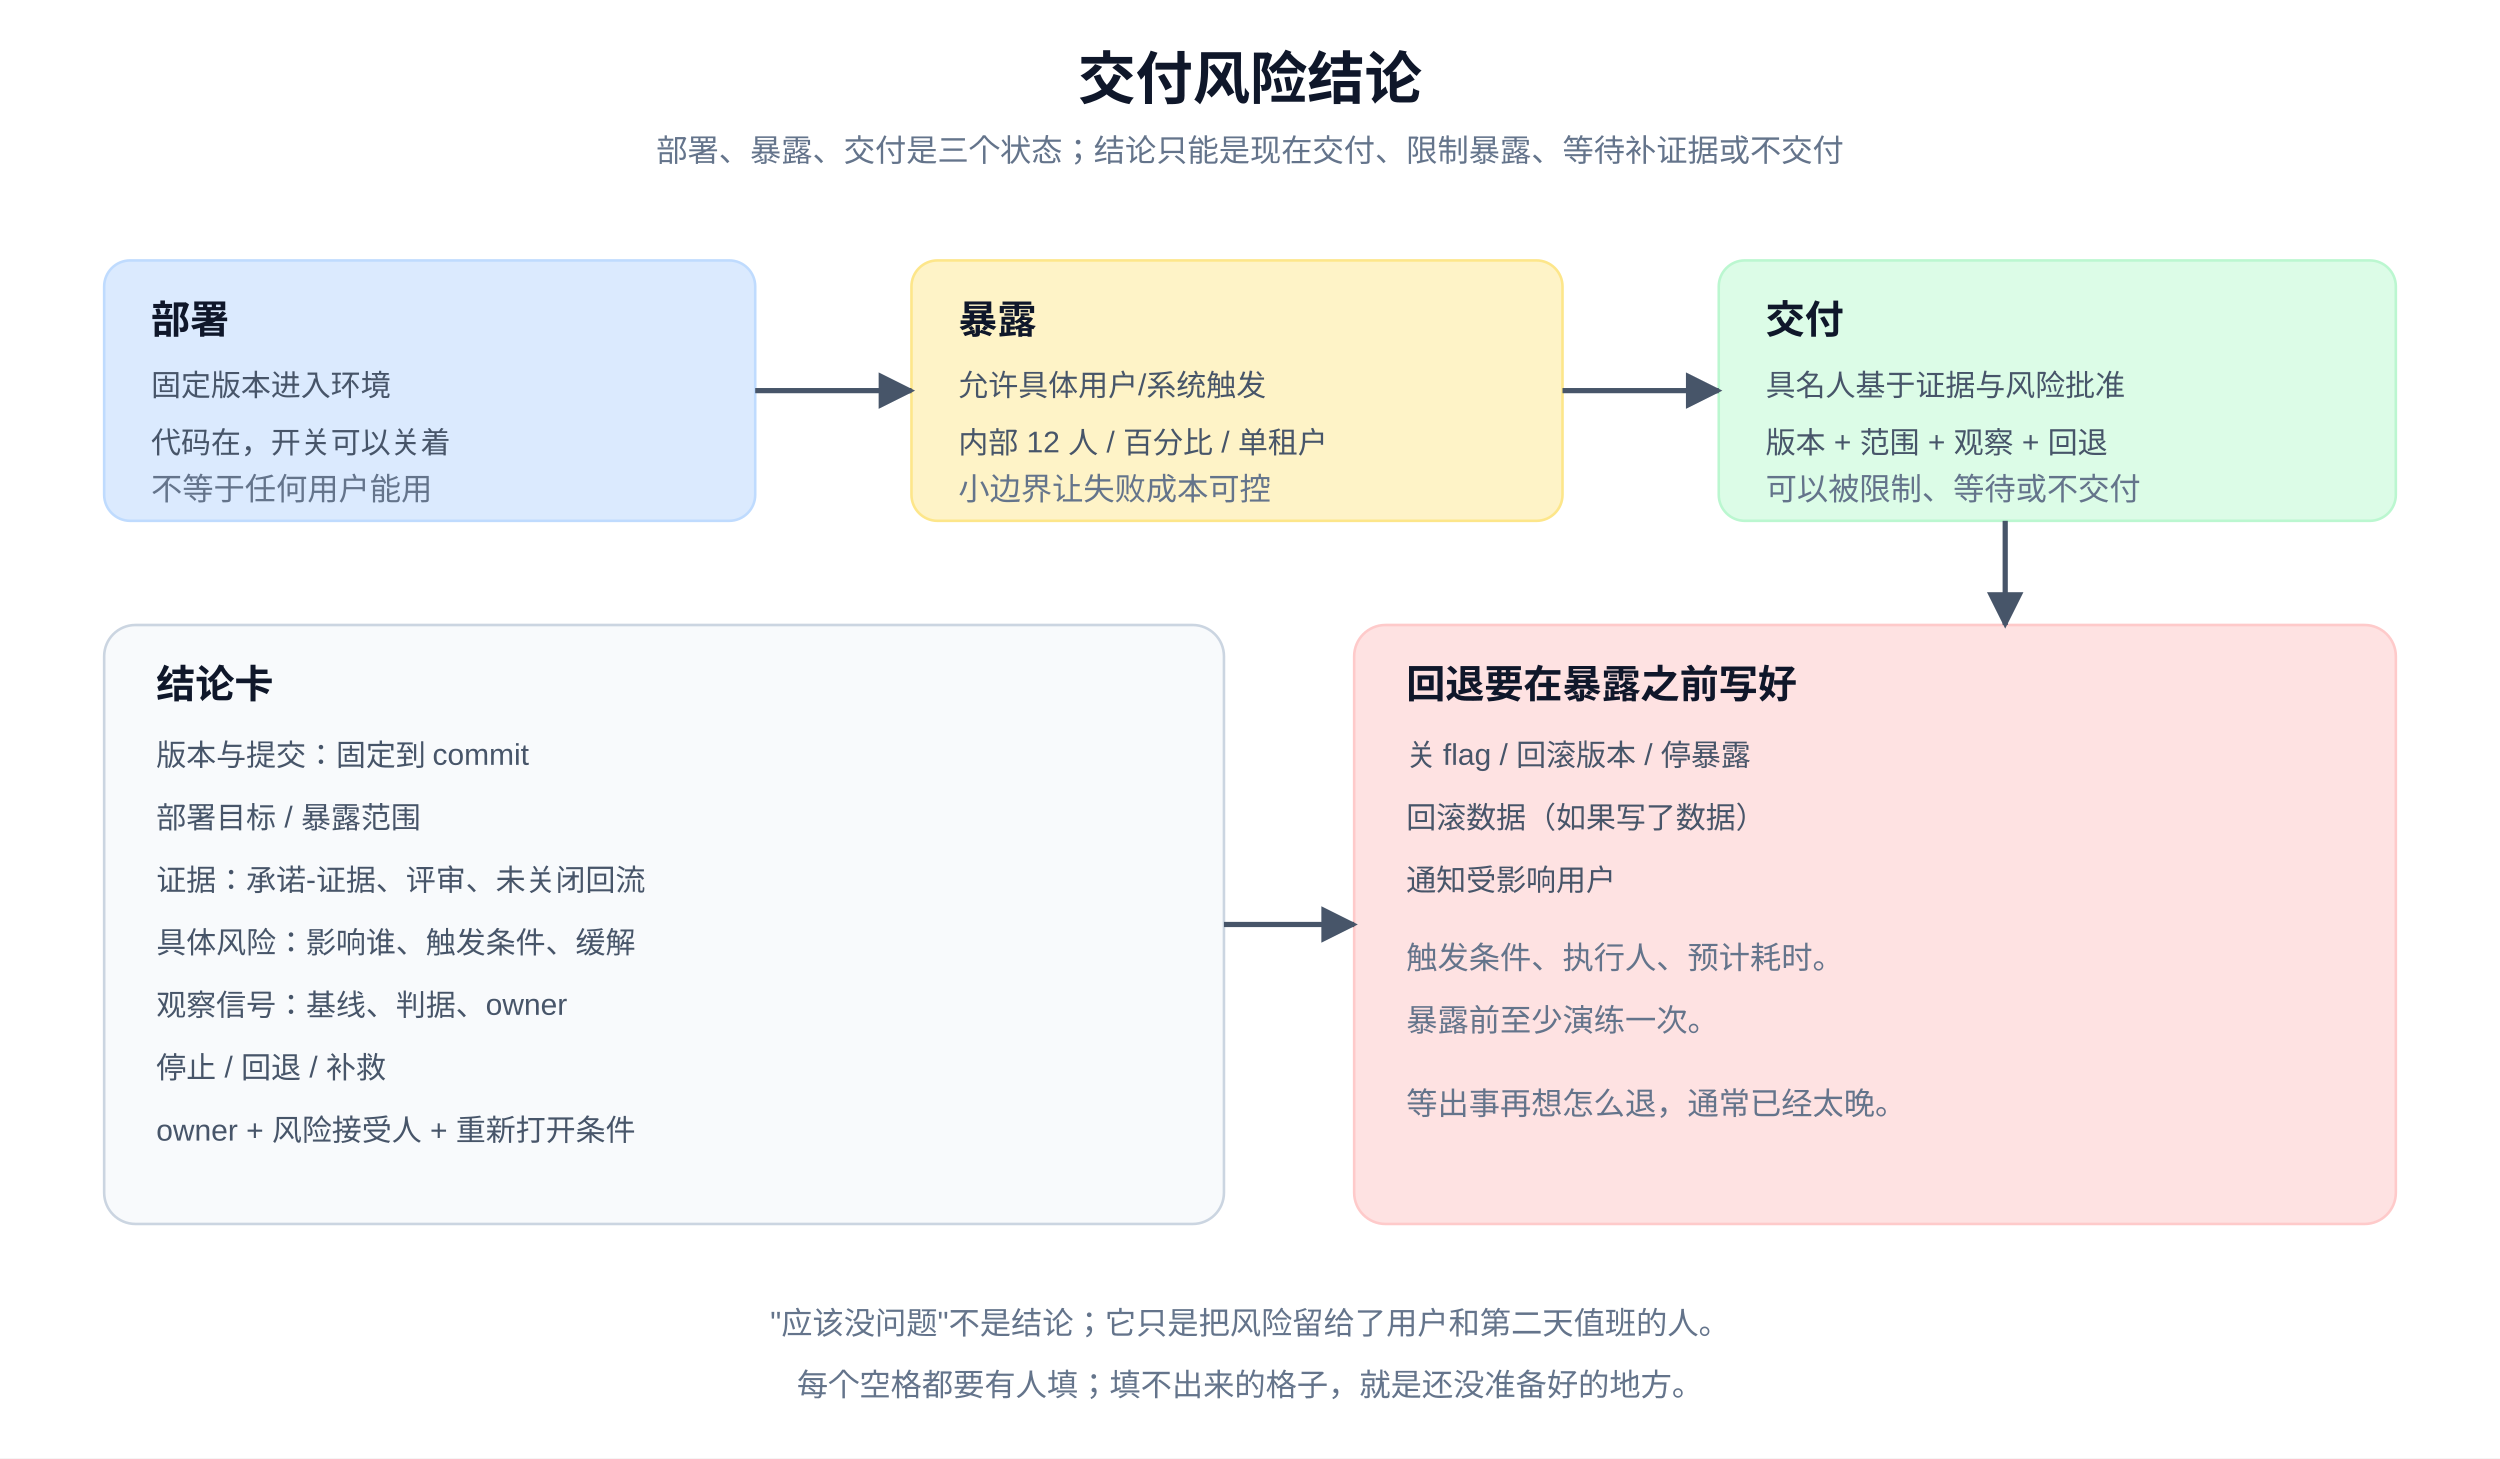
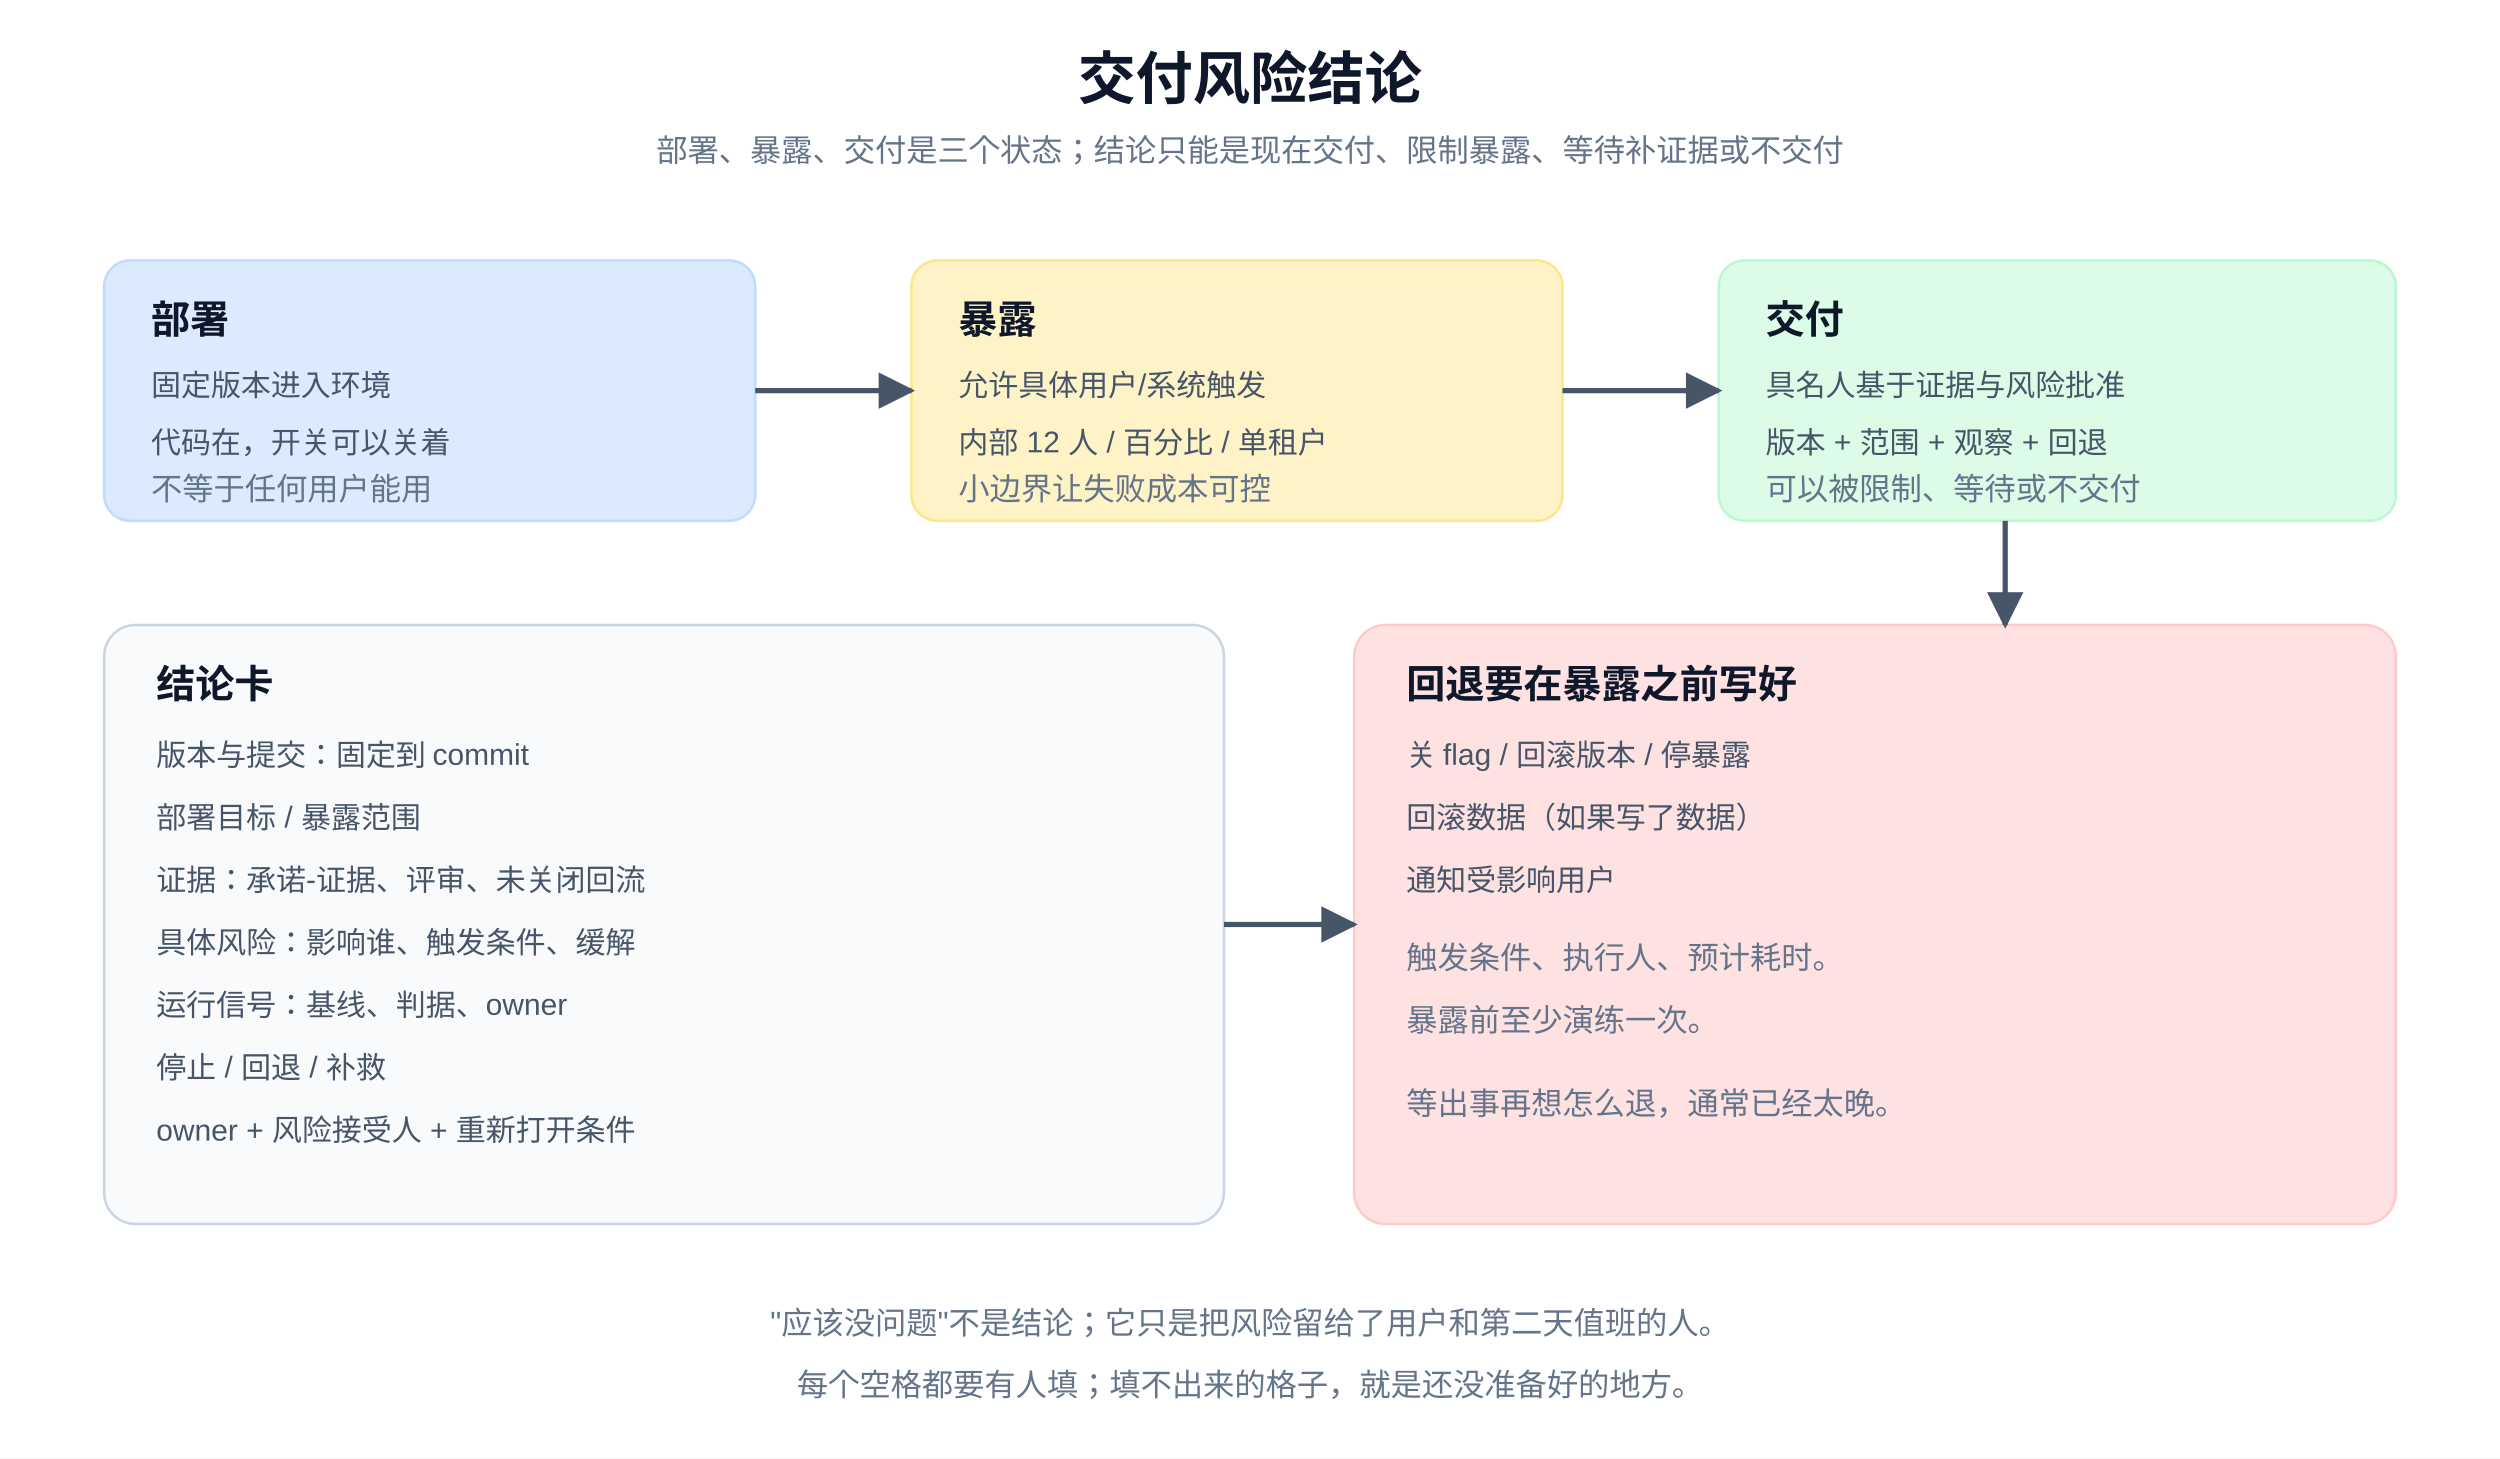
<svg xmlns="http://www.w3.org/2000/svg" viewBox="0 0 960 560" width="960" height="560" role="img" aria-label="交付风险结论：版本、暴露范围、证据、风险、信号、回退与 owner">
  <defs>
    <marker id="arrow" viewBox="0 0 10 10" refX="9" refY="5" markerWidth="7" markerHeight="7" orient="auto-start-reverse">
      <path d="M 0 0 L 10 5 L 0 10 z" fill="#475569" />
    </marker>
    <style>
      .t { font-family: -apple-system, "PingFang SC", "Helvetica Neue", Arial, sans-serif; }
      .h { font-size: 22px; font-weight: 700; fill: #0f172a; }
      .s { font-size: 12px; fill: #64748b; }
      .bt { font-size: 15px; font-weight: 700; fill: #0f172a; }
      .bs { font-size: 11.5px; fill: #475569; }
    </style>
  </defs>
  <rect width="960" height="560" fill="#ffffff" />
  <text x="480" y="38" text-anchor="middle" class="t h">交付风险结论</text>
  <text x="480" y="62" text-anchor="middle" class="t s">部署、暴露、交付是三个状态；结论只能是现在交付、限制暴露、等待补证据或不交付</text>
  <rect x="40" y="100" width="250" height="100" rx="10" fill="#dbeafe" stroke="#bfdbfe" />
  <text x="58" y="128" class="t bt">部署</text>
  <text x="58" y="152" class="t bs">固定版本进入环境</text>
  <text x="58" y="174" class="t bs">代码在，开关可以关着</text>
  <text x="58" y="192" class="t s">不等于任何用户能用</text>
  <rect x="350" y="100" width="250" height="100" rx="10" fill="#fef3c7" stroke="#fde68a" />
  <text x="368" y="128" class="t bt">暴露</text>
  <text x="368" y="152" class="t bs">允许具体用户/系统触发</text>
  <text x="368" y="174" class="t bs">内部 12 人 / 百分比 / 单租户</text>
  <text x="368" y="192" class="t s">小边界让失败成本可控</text>
  <rect x="660" y="100" width="260" height="100" rx="10" fill="#dcfce7" stroke="#bbf7d0" />
  <text x="678" y="128" class="t bt">交付</text>
  <text x="678" y="152" class="t bs">具名人基于证据与风险批准</text>
  <text x="678" y="174" class="t bs">版本 + 范围 + 观察 + 回退</text>
  <text x="678" y="192" class="t s">可以被限制、等待或不交付</text>
  <line x1="290" y1="150" x2="350" y2="150" stroke="#475569" stroke-width="2" marker-end="url(#arrow)" />
  <line x1="600" y1="150" x2="660" y2="150" stroke="#475569" stroke-width="2" marker-end="url(#arrow)" />
  <rect x="40" y="240" width="430" height="230" rx="12" fill="#f8fafc" stroke="#cbd5e1" />
  <text x="60" y="268" class="t bt">结论卡</text>
  <text x="60" y="294" class="t bs">版本与提交：固定到 commit</text>
  <text x="60" y="318" class="t bs">部署目标 / 暴露范围</text>
  <text x="60" y="342" class="t bs">证据：承诺-证据、评审、未关闭回流</text>
  <text x="60" y="366" class="t bs">具体风险：影响谁、触发条件、缓解</text>
-   <text x="60" y="390" class="t bs">观察信号：基线、判据、owner</text>
+   <text x="60" y="390" class="t bs">运行信号：基线、判据、owner</text>
  <text x="60" y="414" class="t bs">停止 / 回退 / 补救</text>
  <text x="60" y="438" class="t bs">owner + 风险接受人 + 重新打开条件</text>
  <rect x="520" y="240" width="400" height="230" rx="12" fill="#fee2e2" stroke="#fecaca" />
  <text x="540" y="268" class="t bt">回退要在暴露之前写好</text>
  <text x="540" y="294" class="t bs">关 flag / 回滚版本 / 停暴露</text>
  <text x="540" y="318" class="t bs">回滚数据（如果写了数据）</text>
  <text x="540" y="342" class="t bs">通知受影响用户</text>
  <text x="540" y="372" class="t s">触发条件、执行人、预计耗时。</text>
  <text x="540" y="396" class="t s">暴露前至少演练一次。</text>
  <text x="540" y="428" class="t s">等出事再想怎么退，通常已经太晚。</text>
  <line x1="770" y1="200" x2="770" y2="240" stroke="#475569" stroke-width="2" marker-end="url(#arrow)" />
  <line x1="470" y1="355" x2="520" y2="355" stroke="#475569" stroke-width="2" marker-end="url(#arrow)" />
  <text x="480" y="512" text-anchor="middle" class="t s">"应该没问题"不是结论；它只是把风险留给了用户和第二天值班的人。</text>
  <text x="480" y="536" text-anchor="middle" class="t s">每个空格都要有人填；填不出来的格子，就是还没准备好的地方。</text>
</svg>
